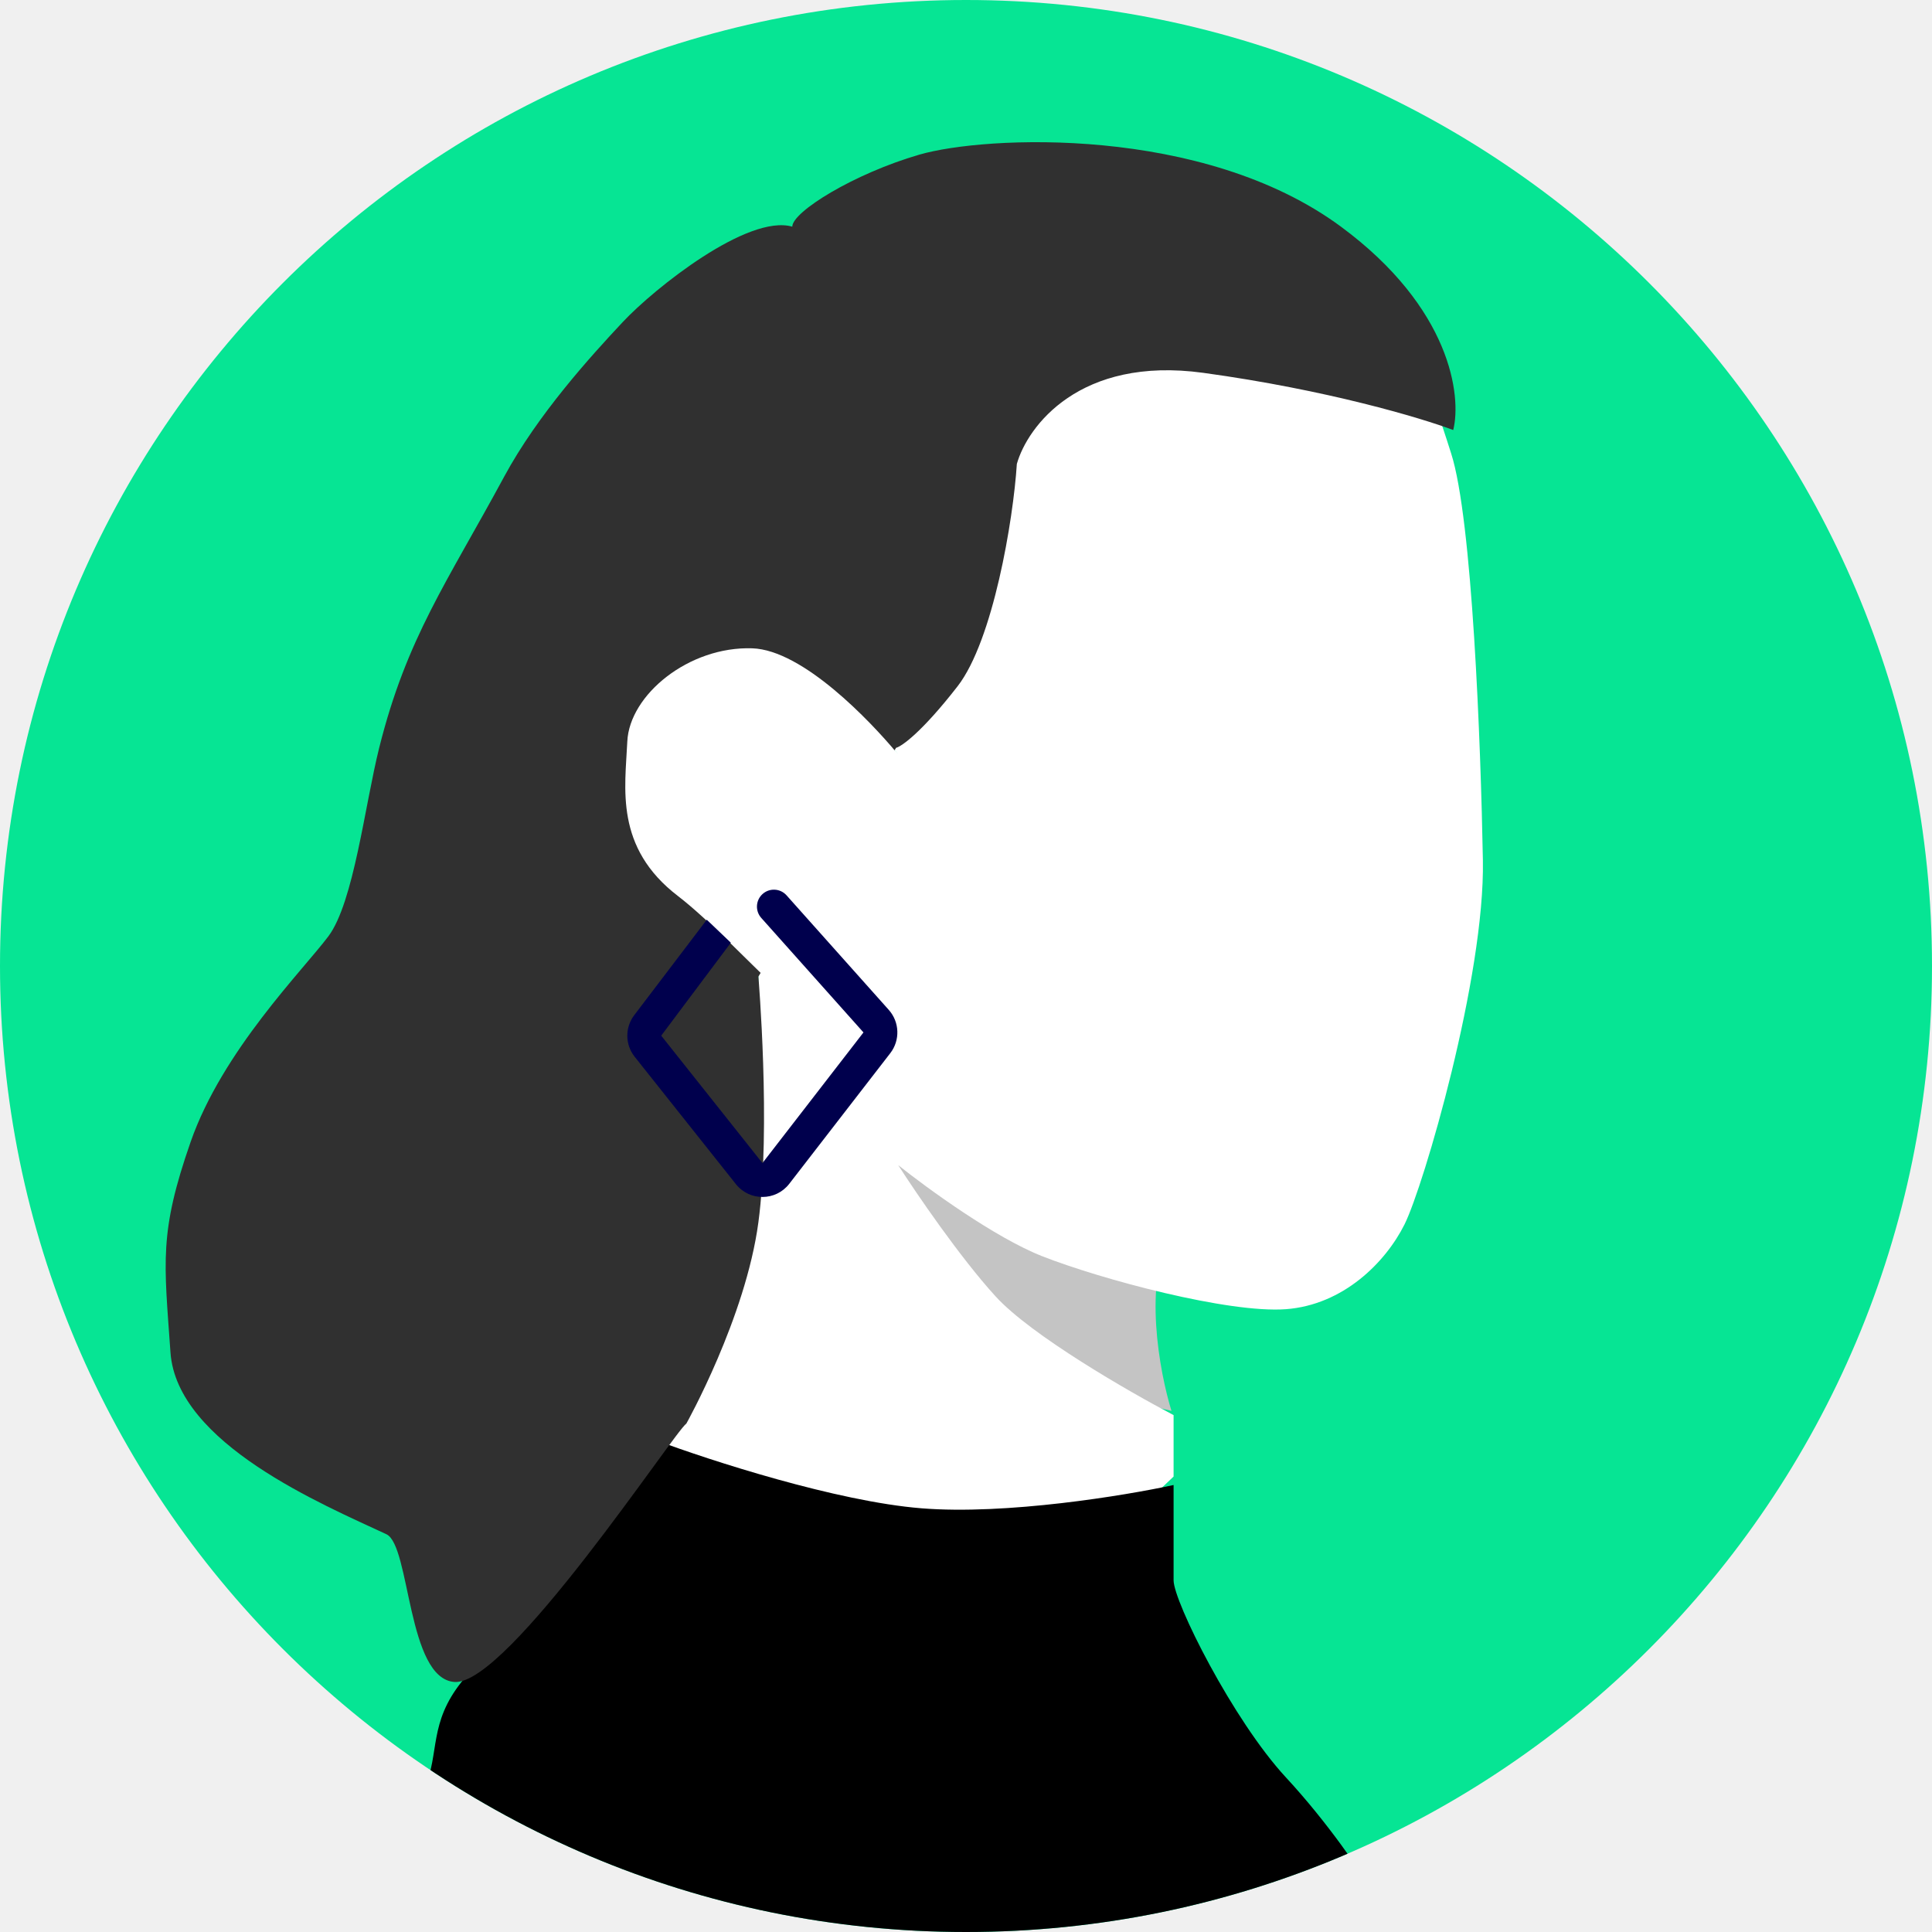
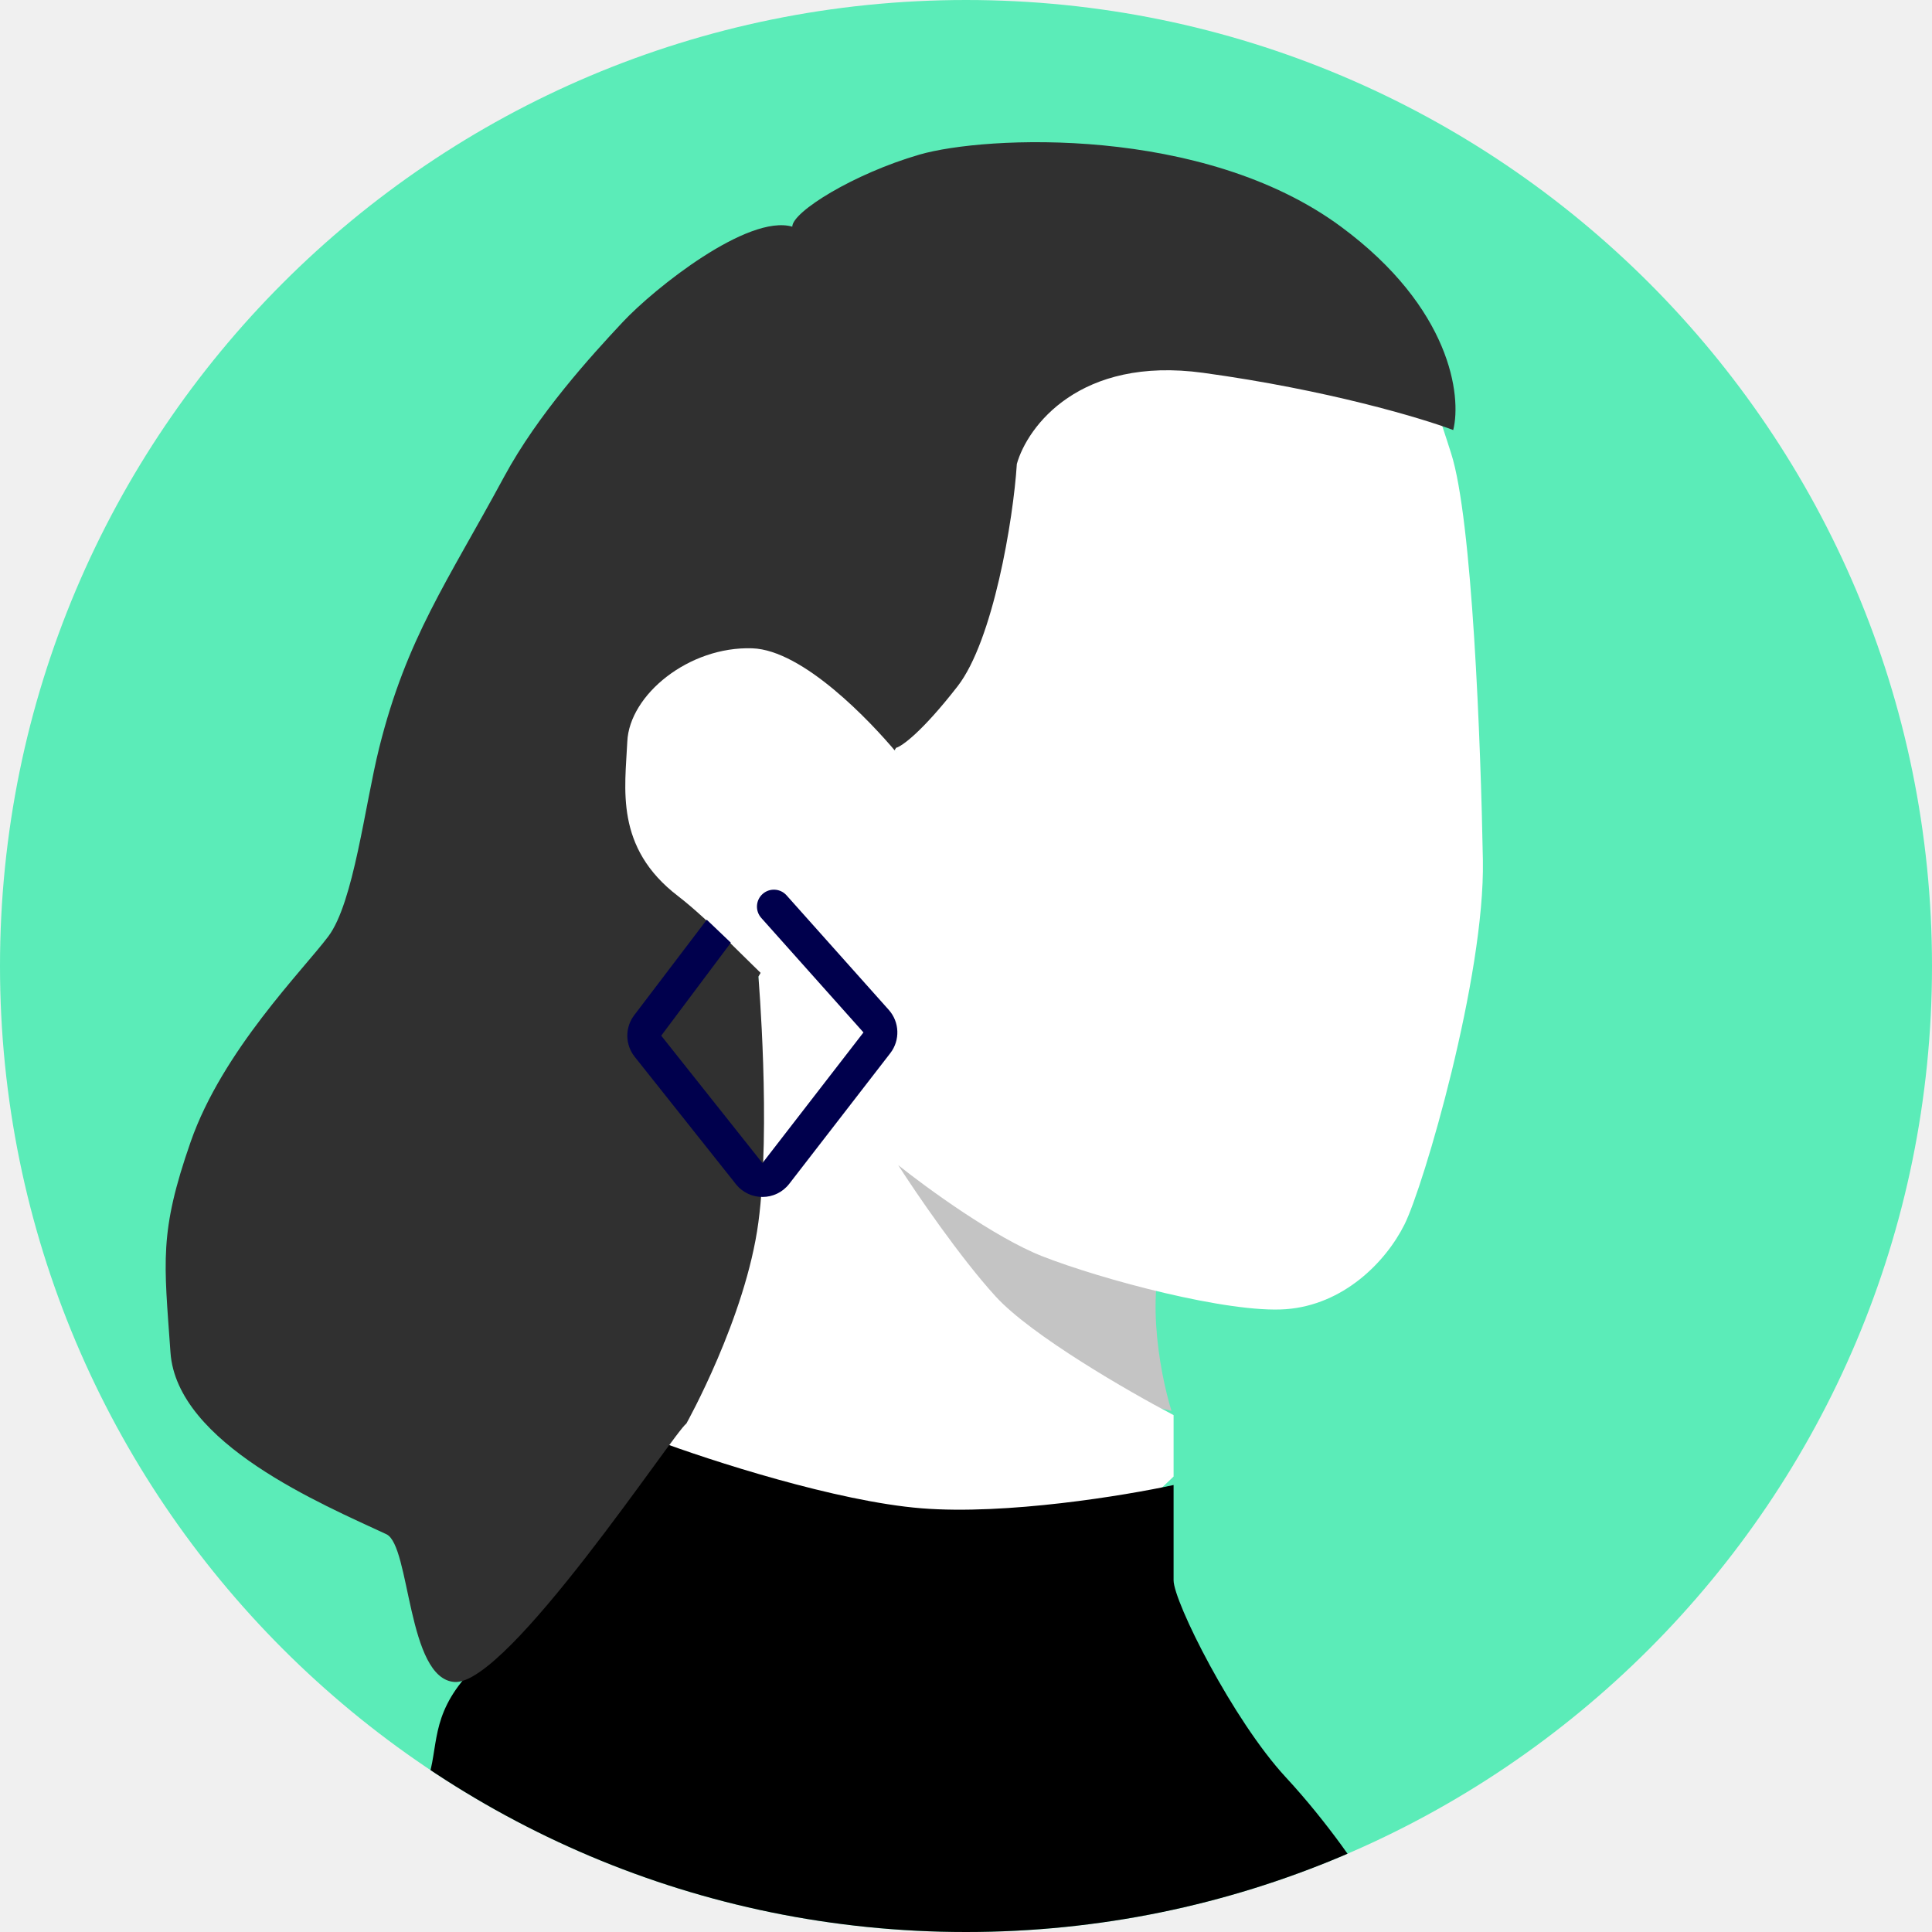
<svg xmlns="http://www.w3.org/2000/svg" width="85" height="85" viewBox="0 0 85 85" fill="none">
-   <circle cx="42.5" cy="42.5" r="42.5" fill="#06E594" />
+   <circle cx="42.5" cy="42.5" r="42.5" fill="#5BECB8" />
  <mask id="mask0_2_321" style="mask-type:alpha" maskUnits="userSpaceOnUse" x="-1" y="0" width="86" height="85">
    <circle cx="42.5" cy="42.5" r="42.5" fill="#4671E9" />
  </mask>
  <g mask="url(#mask0_2_321)">
    <path d="M51.54 54.15C50.273 56.387 51.012 60.364 51.54 62.072L39.797 59.37L37.653 49.304L51.54 54.15Z" fill="#C4C4C4" />
    <path d="M33.366 29.079C35.603 29.154 38.399 31.844 39.517 33.18C35.292 28.116 27.662 17.056 30.943 13.328C35.044 8.668 42.5 5.872 51.633 7.643C60.767 9.413 62.911 17.056 63.843 19.945C64.775 22.834 65.148 32.714 65.241 37.84C65.334 42.966 62.631 52.193 61.792 53.871C60.954 55.548 59.09 57.412 56.573 57.599C54.057 57.785 48.465 56.294 45.855 55.269C43.767 54.449 40.76 52.255 39.517 51.261C40.294 52.473 42.239 55.325 43.805 57.039C45.37 58.754 49.676 61.234 51.633 62.259V64.962L47.812 68.597C39.455 69.591 23.356 70.983 25.817 68.597C28.892 65.614 33.366 55.362 33.366 52.845V42.127C32.9 41.723 31.595 40.729 30.104 39.984C28.24 39.052 27.774 35.23 27.867 33.18C27.96 31.129 30.57 28.986 33.366 29.079Z" fill="white" />
    <path d="M40.542 66.359C44.271 66.658 49.49 65.8 51.633 65.334V69.528C51.633 70.46 54.243 75.68 56.573 78.196C58.437 80.209 59.897 82.39 60.395 83.229L45.109 89.194L17.428 82.483C17.863 81.334 18.789 78.737 19.013 77.544C19.293 76.052 19.199 74.654 21.809 72.511C23.897 70.796 27.401 65.707 28.892 63.377C31.222 64.247 36.814 66.061 40.542 66.359Z" fill="black" />
    <path d="M44.737 20.411C44.581 22.865 43.693 28.184 42.127 30.197C40.561 32.21 39.673 32.838 39.424 32.9L33.366 42.966C33.366 42.966 33.925 49.583 33.366 53.777C32.807 57.971 30.197 62.631 30.197 62.631C29.657 63.008 22.335 74.154 20 74C17.906 73.862 18.057 67.993 17 67.5C14.204 66.195 7.779 63.508 7.5 59.5C7.22 55.492 6.99 54.243 8.388 50.236C9.786 46.228 13.328 42.686 14.446 41.195C15.565 39.704 16.052 35.422 16.683 32.9C17.895 28.053 19.665 25.63 22.182 20.97C23.662 18.229 26.003 15.658 27.401 14.166C28.799 12.675 32.9 9.413 34.857 9.972C34.857 9.32 37.56 7.642 40.449 6.803C43.339 5.965 52.938 5.499 58.996 9.972C63.843 13.551 64.309 17.428 63.936 18.92C62.538 18.392 58.381 17.149 52.938 16.403C47.495 15.658 45.203 18.764 44.737 20.411Z" fill="#303030" />
    <path d="M33.097 28.523C35.334 28.598 38.306 31.751 39.424 33.087L33.739 43.059C33.273 42.656 31.16 40.44 29.835 39.428C27.028 37.281 27.505 34.674 27.599 32.624C27.692 30.573 30.301 28.43 33.097 28.523Z" fill="white" />
-     <path fill-rule="evenodd" clip-rule="evenodd" d="M37.989 45.423L33.492 40.384C33.218 40.076 33.245 39.605 33.552 39.331C33.86 39.057 34.331 39.084 34.605 39.391L39.102 44.43C39.58 44.966 39.608 45.767 39.169 46.335L34.724 52.083C34.132 52.848 32.979 52.856 32.377 52.098L27.923 46.493C27.499 45.959 27.491 45.206 27.904 44.663L31.095 40.464L32.154 41.475L29.091 45.565L33.544 51.171L37.989 45.423Z" fill="#00004D" />
+     <path fill-rule="evenodd" clip-rule="evenodd" d="M37.989 45.423L33.492 40.384C33.218 40.076 33.245 39.605 33.552 39.331V39.331C33.86 39.057 34.331 39.084 34.605 39.391L39.102 44.43C39.58 44.966 39.608 45.767 39.169 46.335L34.724 52.083C34.132 52.848 32.979 52.856 32.377 52.098L27.923 46.493C27.499 45.959 27.491 45.206 27.904 44.663L31.095 40.464L32.154 41.475L29.091 45.565L33.544 51.171L37.989 45.423Z" fill="#00004D" />
  </g>
</svg>
